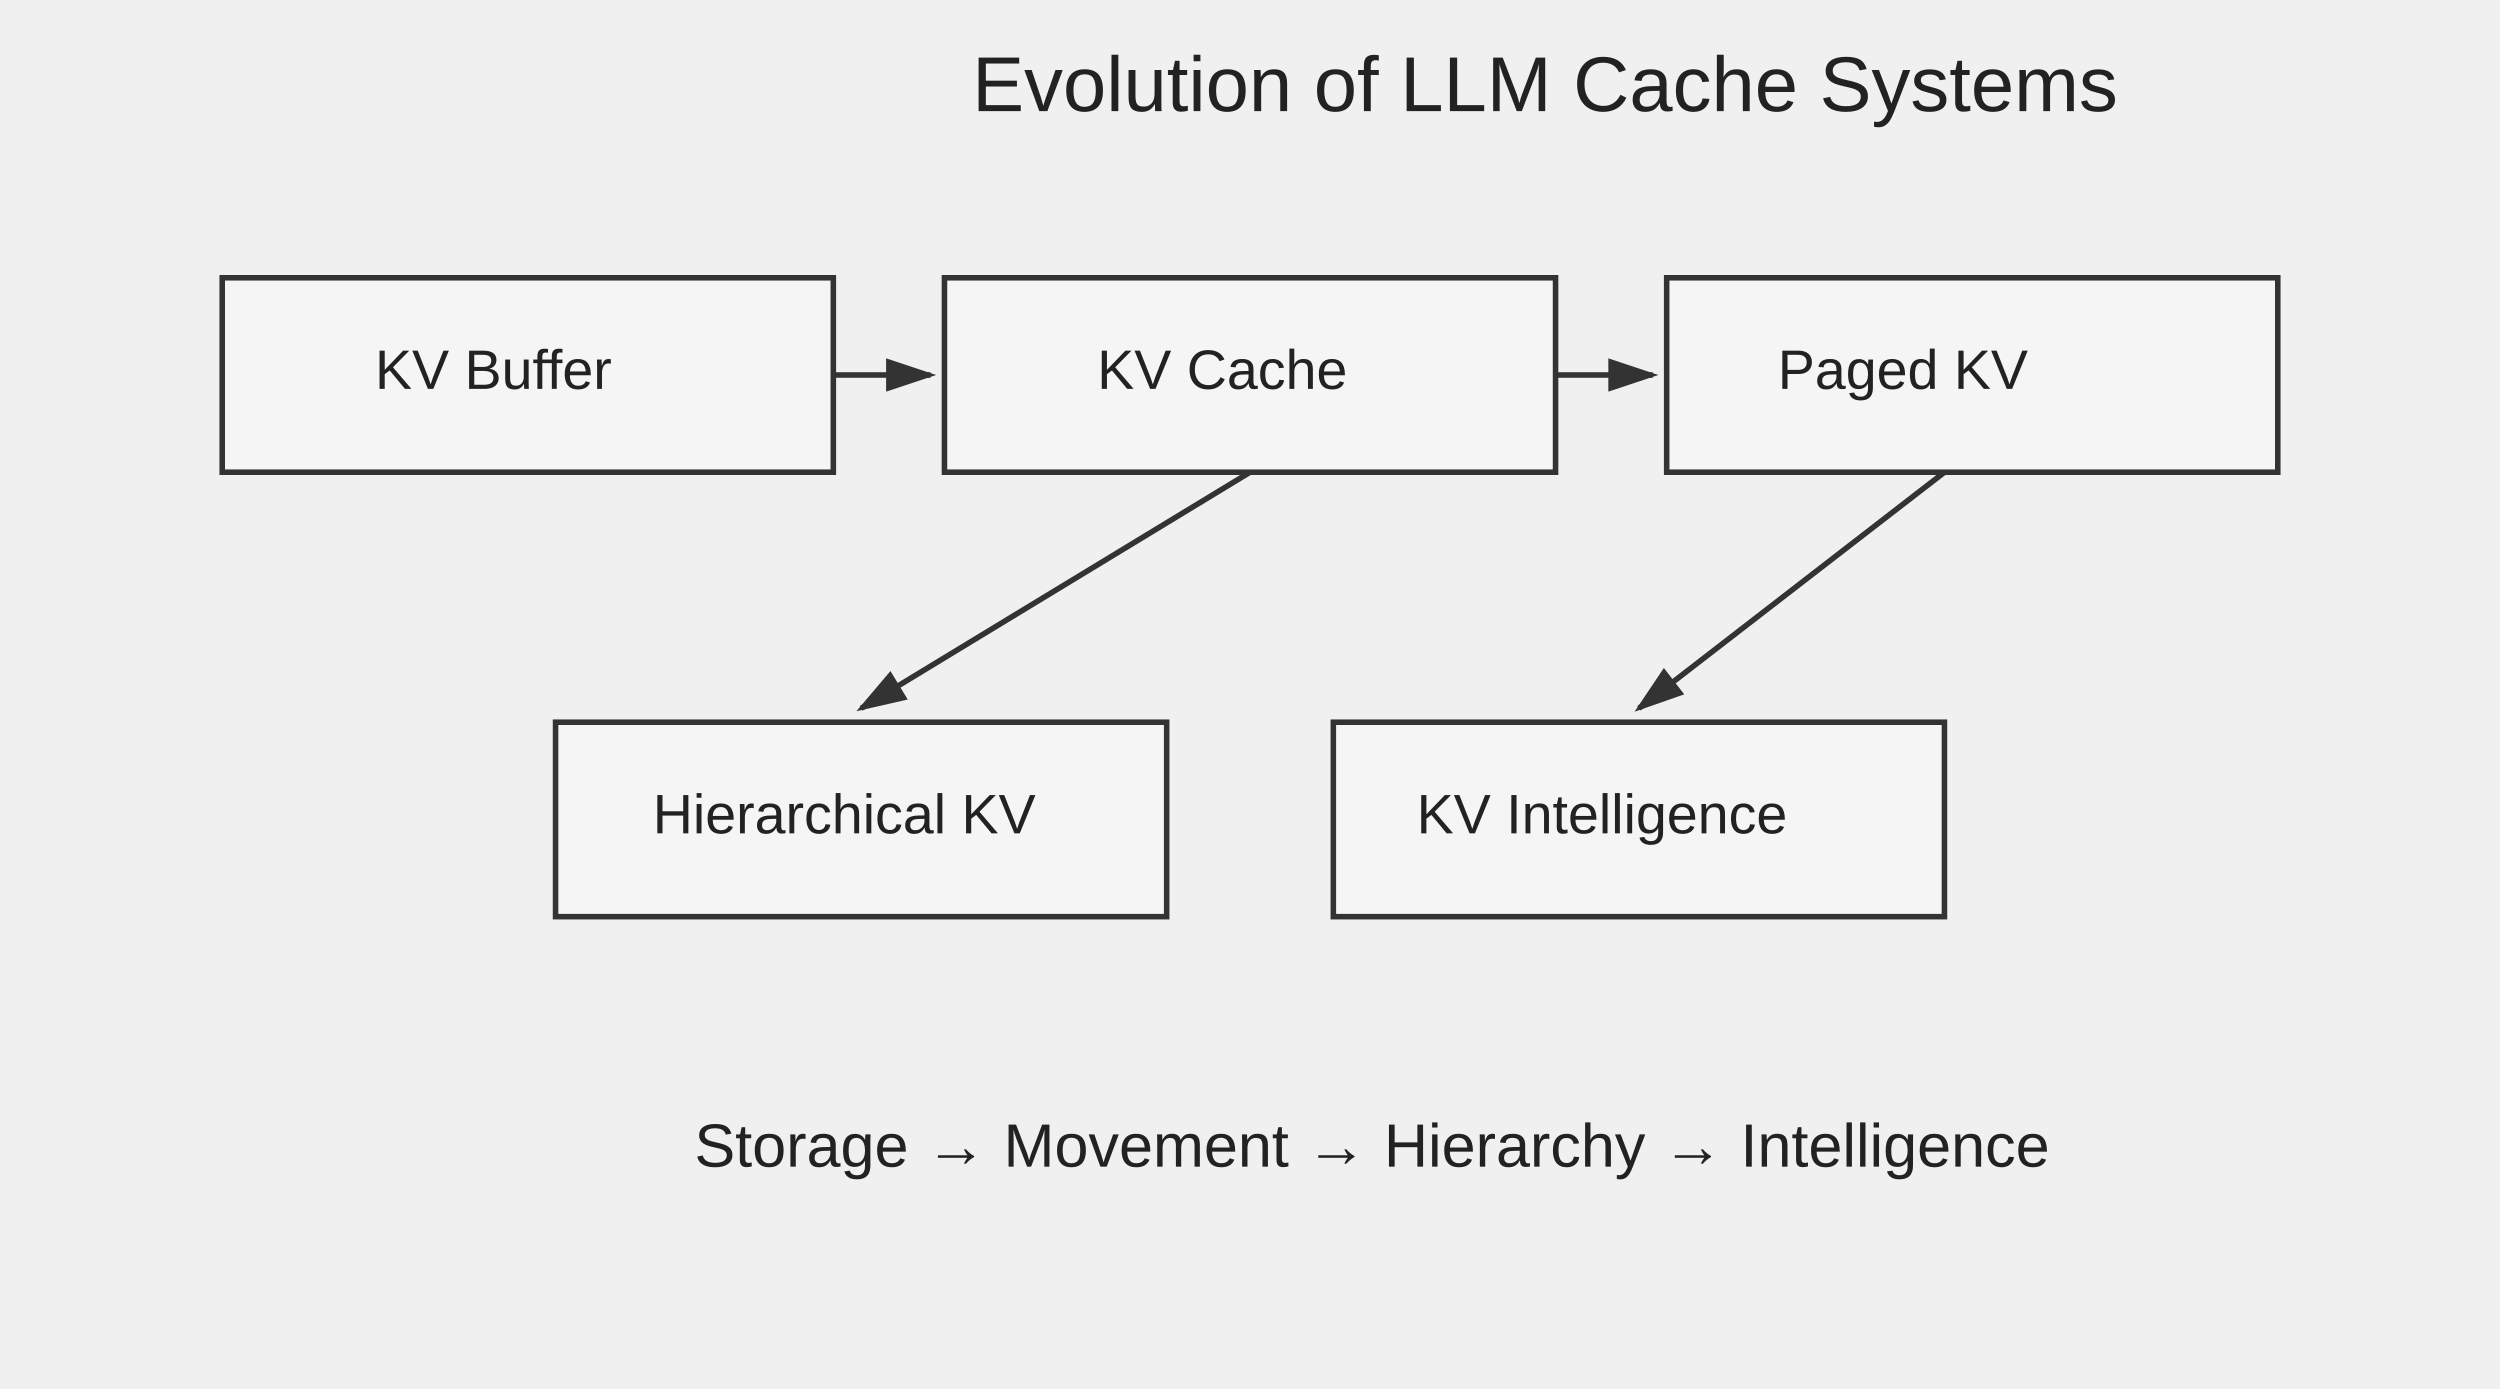
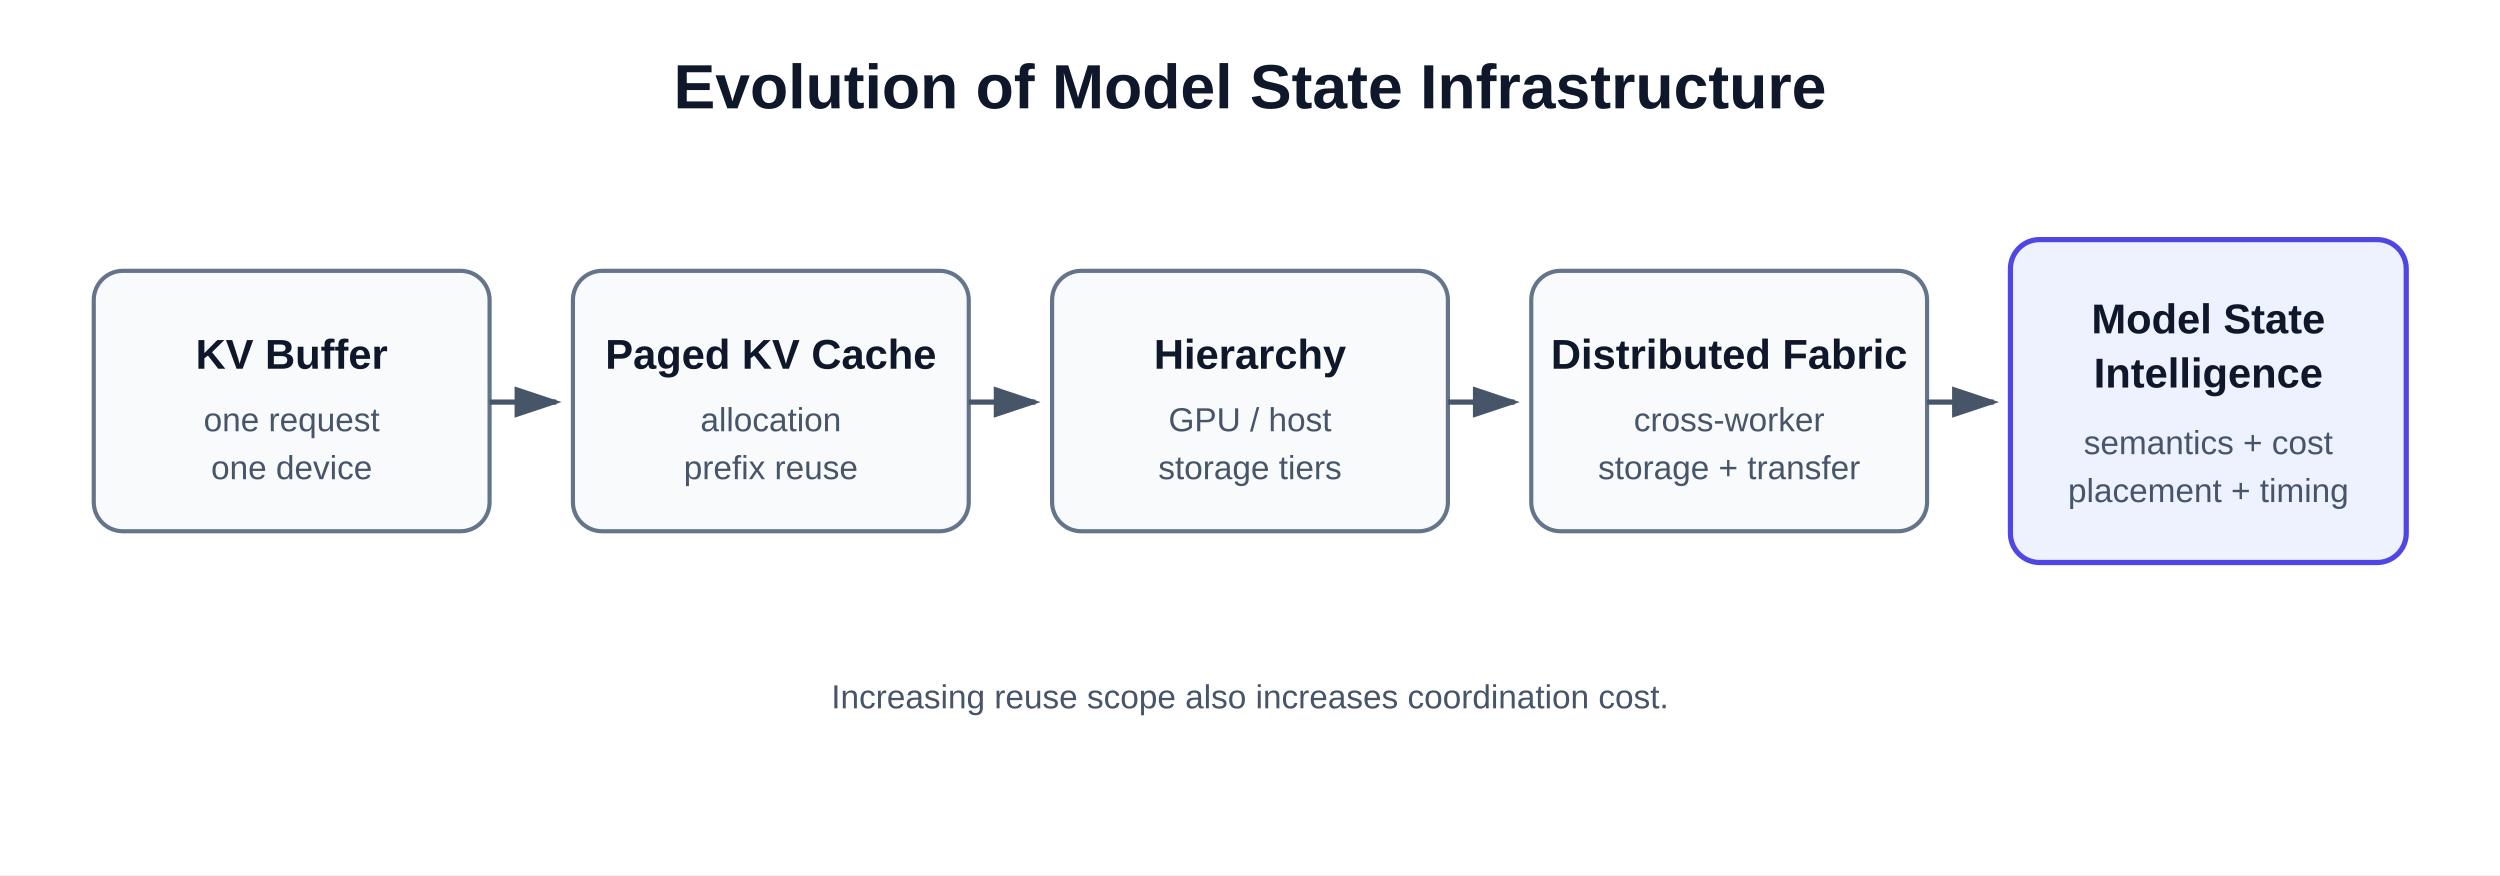
- <svg xmlns="http://www.w3.org/2000/svg" width="900" height="500" viewBox="0 0 900 500">
-   <style>text{font-family:Arial,sans-serif;fill:#222}.box{fill:#f5f5f5;stroke:#333;stroke-width:2}.arrow{stroke:#333;stroke-width:2;marker-end:url(#a)}</style>
+ <svg xmlns="http://www.w3.org/2000/svg" width="1200" height="420" viewBox="0 0 1200 420" role="img" aria-labelledby="title desc">
  <defs>
-     <marker id="a" markerWidth="10" markerHeight="10" refX="8" refY="3" orient="auto">
-       <path d="M0,0 L0,6 L9,3 z" fill="#333" />
+     <marker id="arrow" markerWidth="10" markerHeight="10" refX="8" refY="3" orient="auto">
+       <path d="M0,0 L0,6 L9,3 z" fill="#475569" />
    </marker>
+     <style>
+       .title { font: 700 30px Arial, sans-serif; fill: #0f172a; }
+       .label { font: 700 20px Arial, sans-serif; fill: #0f172a; }
+       .detail { font: 16px Arial, sans-serif; fill: #475569; }
+       .stage { fill: #f8fafc; stroke: #64748b; stroke-width: 2; rx: 14; }
+       .future { fill: #eef2ff; stroke: #4f46e5; stroke-width: 2.5; rx: 14; }
+       .arrow { stroke: #475569; stroke-width: 2.5; marker-end: url(#arrow); }
+     </style>
  </defs>
-   <text x="350" y="40" font-size="28">Evolution of LLM Cache Systems</text>
-   <rect class="box" x="80" y="100" width="220" height="70" />
-   <text x="135" y="140" font-size="20">KV Buffer</text>
-   <rect class="box" x="340" y="100" width="220" height="70" />
-   <text x="395" y="140" font-size="20">KV Cache</text>
-   <rect class="box" x="600" y="100" width="220" height="70" />
-   <text x="640" y="140" font-size="20">Paged KV</text>
-   <line class="arrow" x1="300" y1="135" x2="335" y2="135" />
-   <line class="arrow" x1="560" y1="135" x2="595" y2="135" />
-   <rect class="box" x="200" y="260" width="220" height="70" />
-   <text x="235" y="300" font-size="20">Hierarchical KV</text>
-   <rect class="box" x="480" y="260" width="220" height="70" />
-   <text x="510" y="300" font-size="20">KV Intelligence</text>
-   <line class="arrow" x1="450" y1="170" x2="310" y2="255" />
-   <line class="arrow" x1="700" y1="170" x2="590" y2="255" />
-   <text x="250" y="420" font-size="22">Storage → Movement → Hierarchy → Intelligence</text>
+   <rect width="1200" height="420" fill="#ffffff" />
+   <text class="title" x="600" y="52" text-anchor="middle">Evolution of Model State Infrastructure</text>
+   <rect class="stage" x="45" y="130" width="190" height="125" />
+   <text class="label" x="140" y="177" text-anchor="middle">KV Buffer</text>
+   <text class="detail" x="140" y="207" text-anchor="middle">one request</text>
+   <text class="detail" x="140" y="230" text-anchor="middle">one device</text>
+   <rect class="stage" x="275" y="130" width="190" height="125" />
+   <text class="label" x="370" y="177" text-anchor="middle">Paged KV Cache</text>
+   <text class="detail" x="370" y="207" text-anchor="middle">allocation</text>
+   <text class="detail" x="370" y="230" text-anchor="middle">prefix reuse</text>
+   <rect class="stage" x="505" y="130" width="190" height="125" />
+   <text class="label" x="600" y="177" text-anchor="middle">Hierarchy</text>
+   <text class="detail" x="600" y="207" text-anchor="middle">GPU / host</text>
+   <text class="detail" x="600" y="230" text-anchor="middle">storage tiers</text>
+   <rect class="stage" x="735" y="130" width="190" height="125" />
+   <text class="label" x="830" y="177" text-anchor="middle">Distributed Fabric</text>
+   <text class="detail" x="830" y="207" text-anchor="middle">cross-worker</text>
+   <text class="detail" x="830" y="230" text-anchor="middle">storage + transfer</text>
+   <rect class="future" x="965" y="115" width="190" height="155" />
+   <text class="label" x="1060" y="160" text-anchor="middle">Model State</text>
+   <text class="label" x="1060" y="186" text-anchor="middle">Intelligence</text>
+   <text class="detail" x="1060" y="218" text-anchor="middle">semantics + cost</text>
+   <text class="detail" x="1060" y="241" text-anchor="middle">placement + timing</text>
+   <line class="arrow" x1="235" y1="193" x2="267" y2="193" />
+   <line class="arrow" x1="465" y1="193" x2="497" y2="193" />
+   <line class="arrow" x1="695" y1="193" x2="727" y2="193" />
+   <line class="arrow" x1="925" y1="193" x2="957" y2="193" />
+   <text class="detail" x="600" y="340" text-anchor="middle">Increasing reuse scope also increases coordination cost.</text>
</svg>
